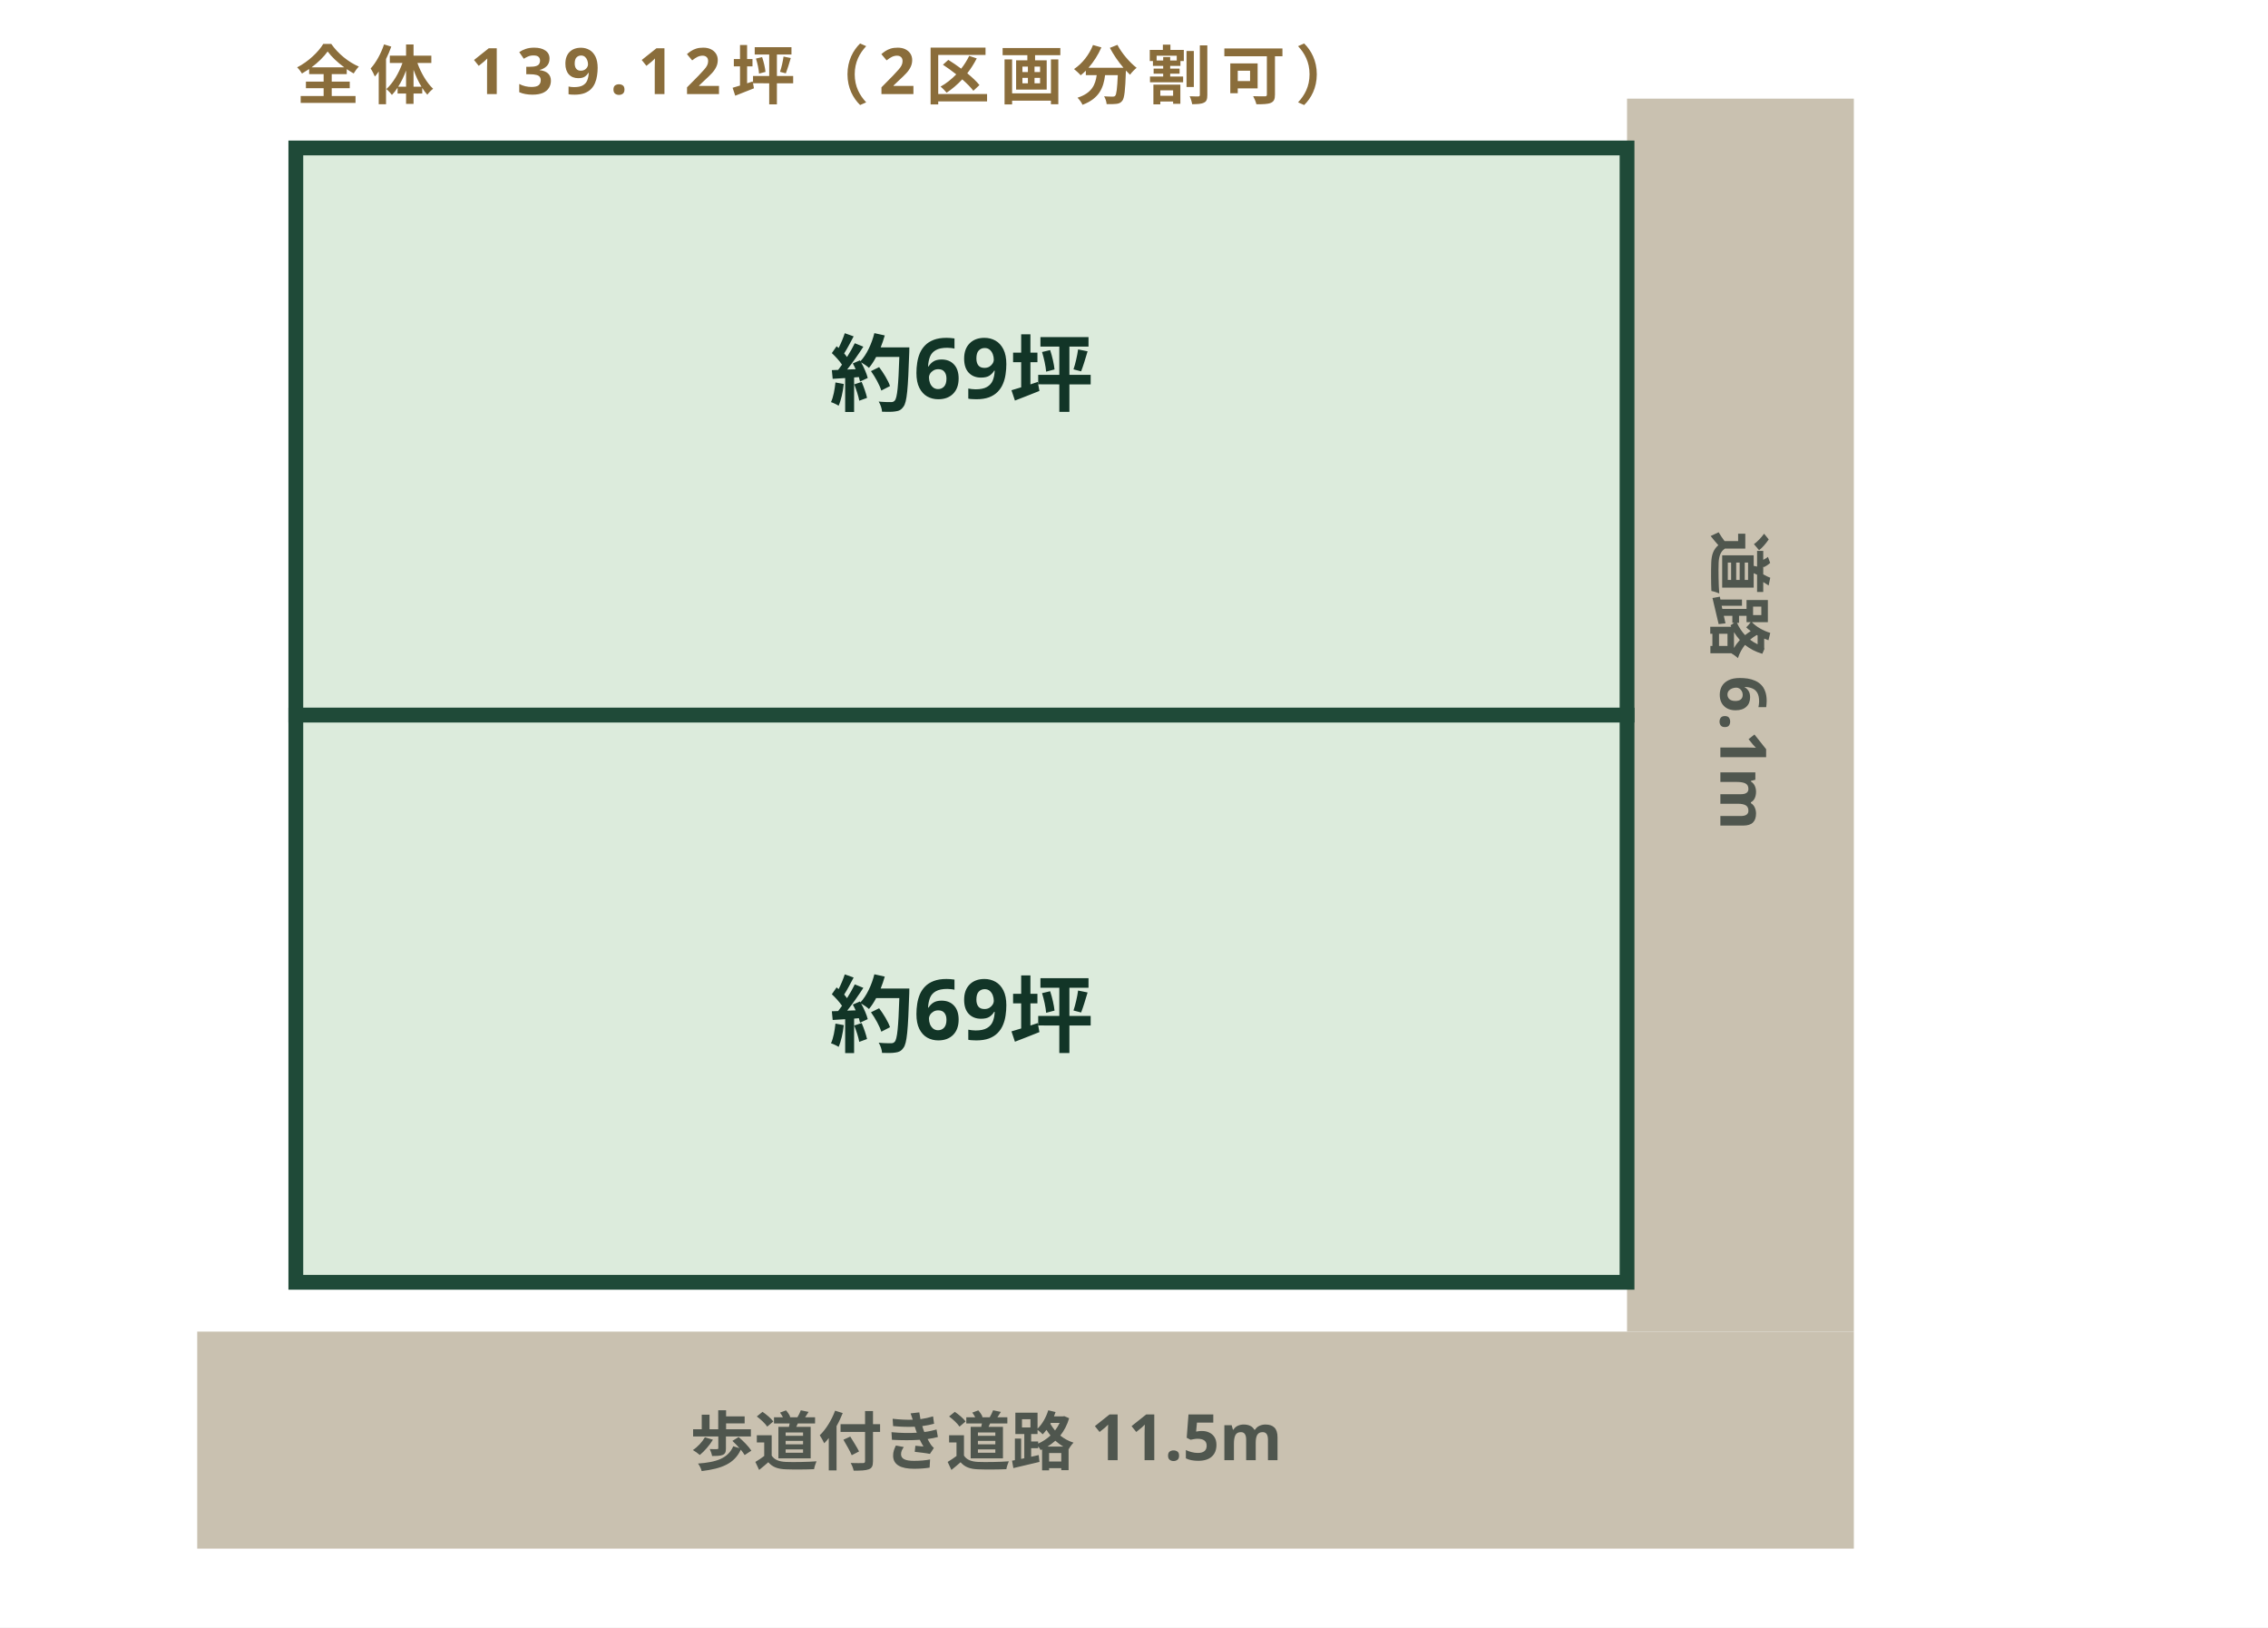
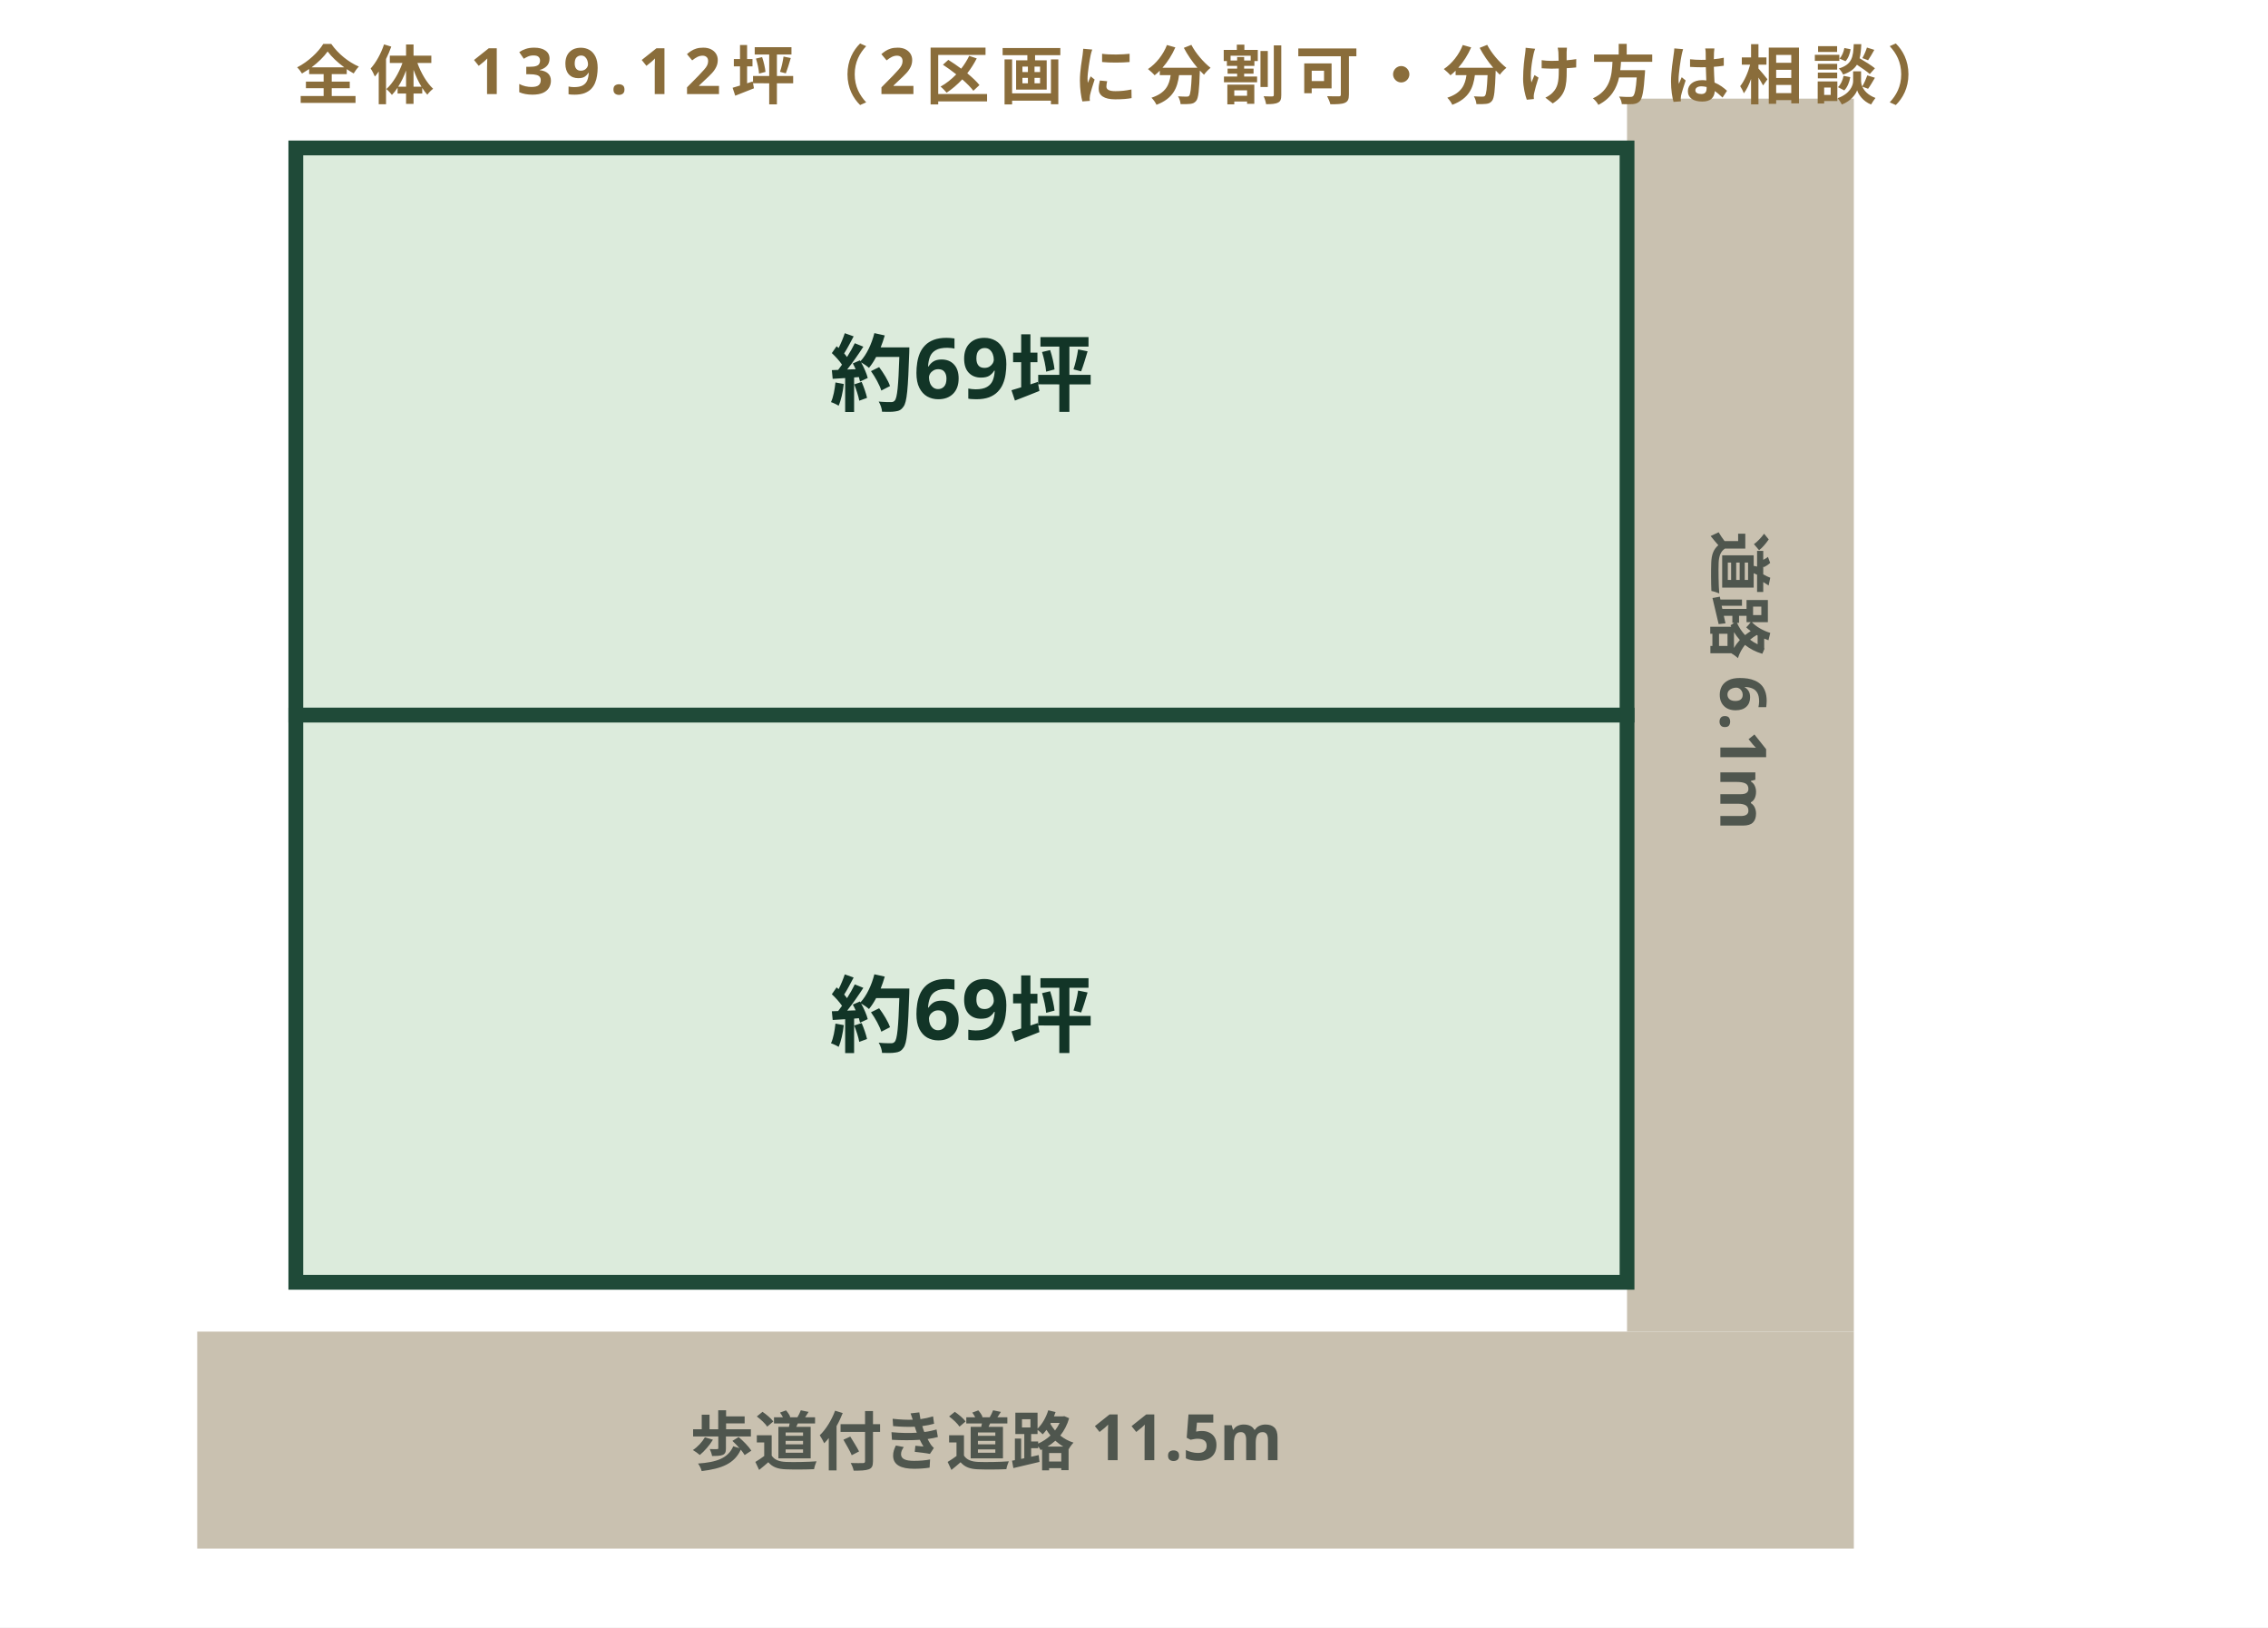
<svg xmlns="http://www.w3.org/2000/svg" viewBox="0 0 460 330" role="img">
  <style>text{font-family:sans-serif}.lot{fill:#dcebdc;stroke:#1f4a38;stroke-width:3}.rd{fill:#c9c1b0}.rl{fill:#4f564e;font-size:13px;font-weight:bold}.dim{fill:#123527;font-size:17px;font-weight:bold}.nm{fill:#8a6d3b;font-size:13px;letter-spacing:2px;font-weight:bold}.sold{fill:#ecebe6;stroke:#b3ada1;stroke-width:2}.sd{fill:#8e8477;font-size:13px;font-weight:bold}</style>
  <rect width="460" height="330" fill="#ffffff" />
  <rect class="rd" x="330" y="20" width="46" height="250" />
  <text class="rl" x="336" y="150" transform="rotate(90 348 150)" text-anchor="middle">道路 6.1m</text>
  <rect class="rd" x="40" y="270" width="336" height="44" />
  <text class="rl" x="200" y="297" text-anchor="middle">歩道付き道路 11.5m</text>
  <rect class="lot" x="60" y="30" width="270" height="115" />
  <rect class="lot" x="60" y="145" width="270" height="115" />
  <text class="dim" x="195" y="82" text-anchor="middle">約69坪</text>
  <text class="dim" x="195" y="212" text-anchor="middle">約69坪</text>
-   <text class="nm" x="60" y="20">全体 139.12坪（2区画分割可）</text>
+   <text class="nm" x="60" y="20">全体 139.12坪（2区画に分割可・分け方は相談）</text>
</svg>
